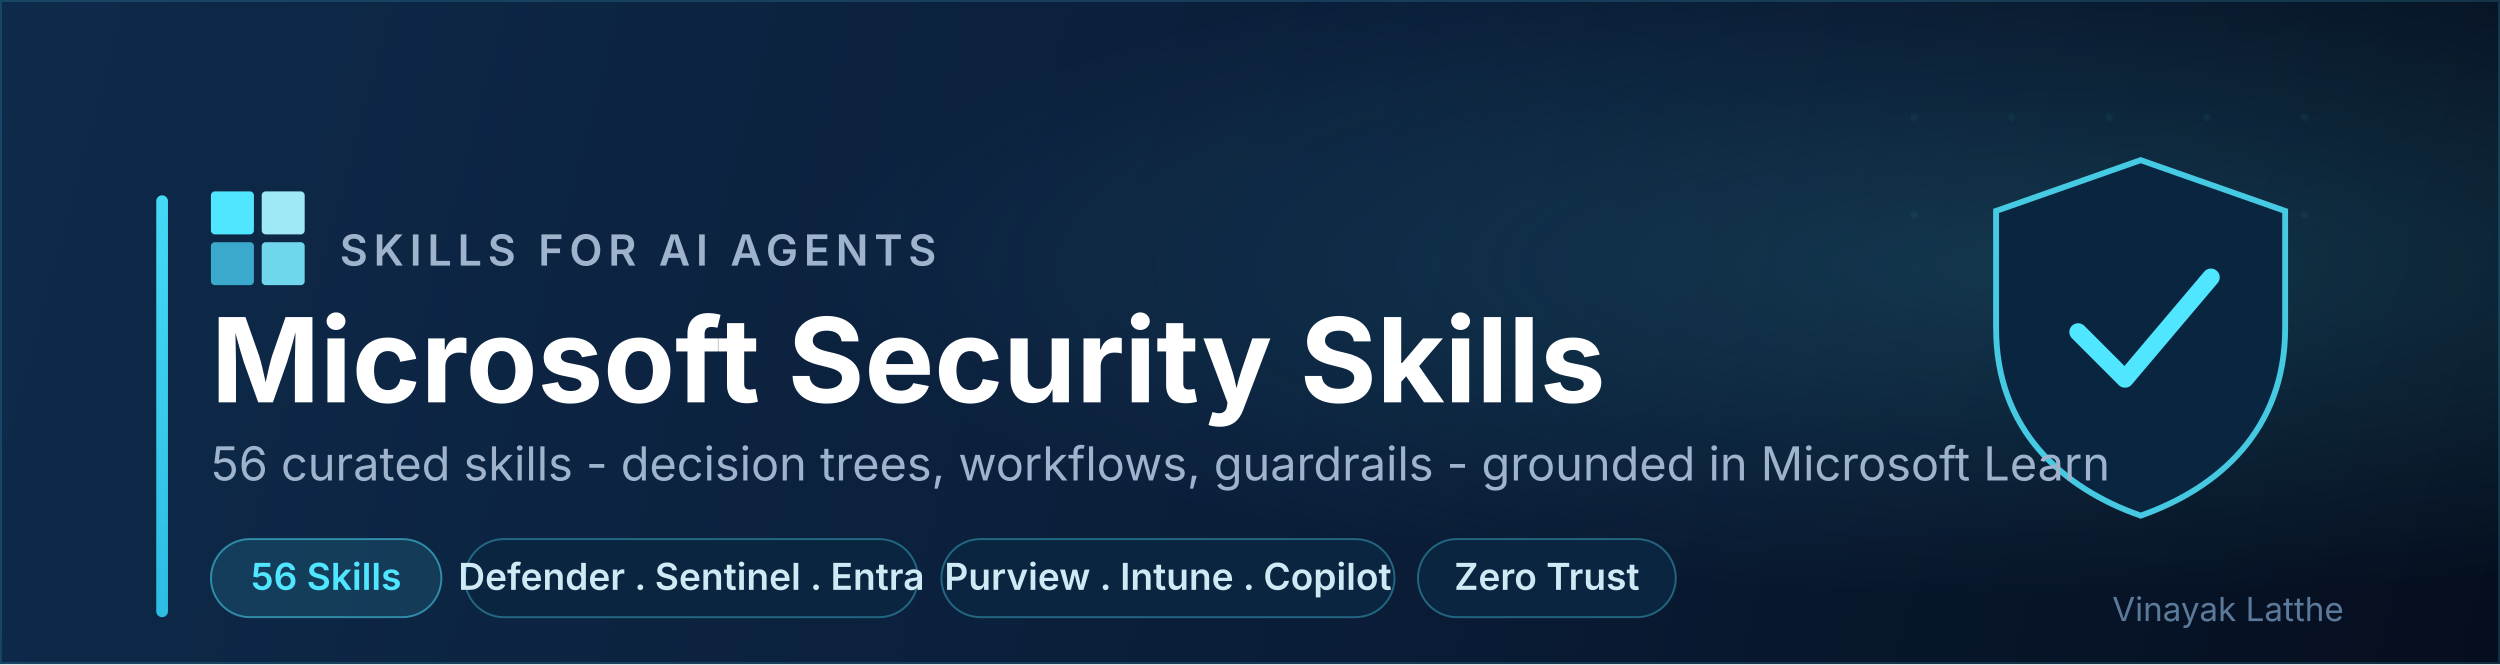
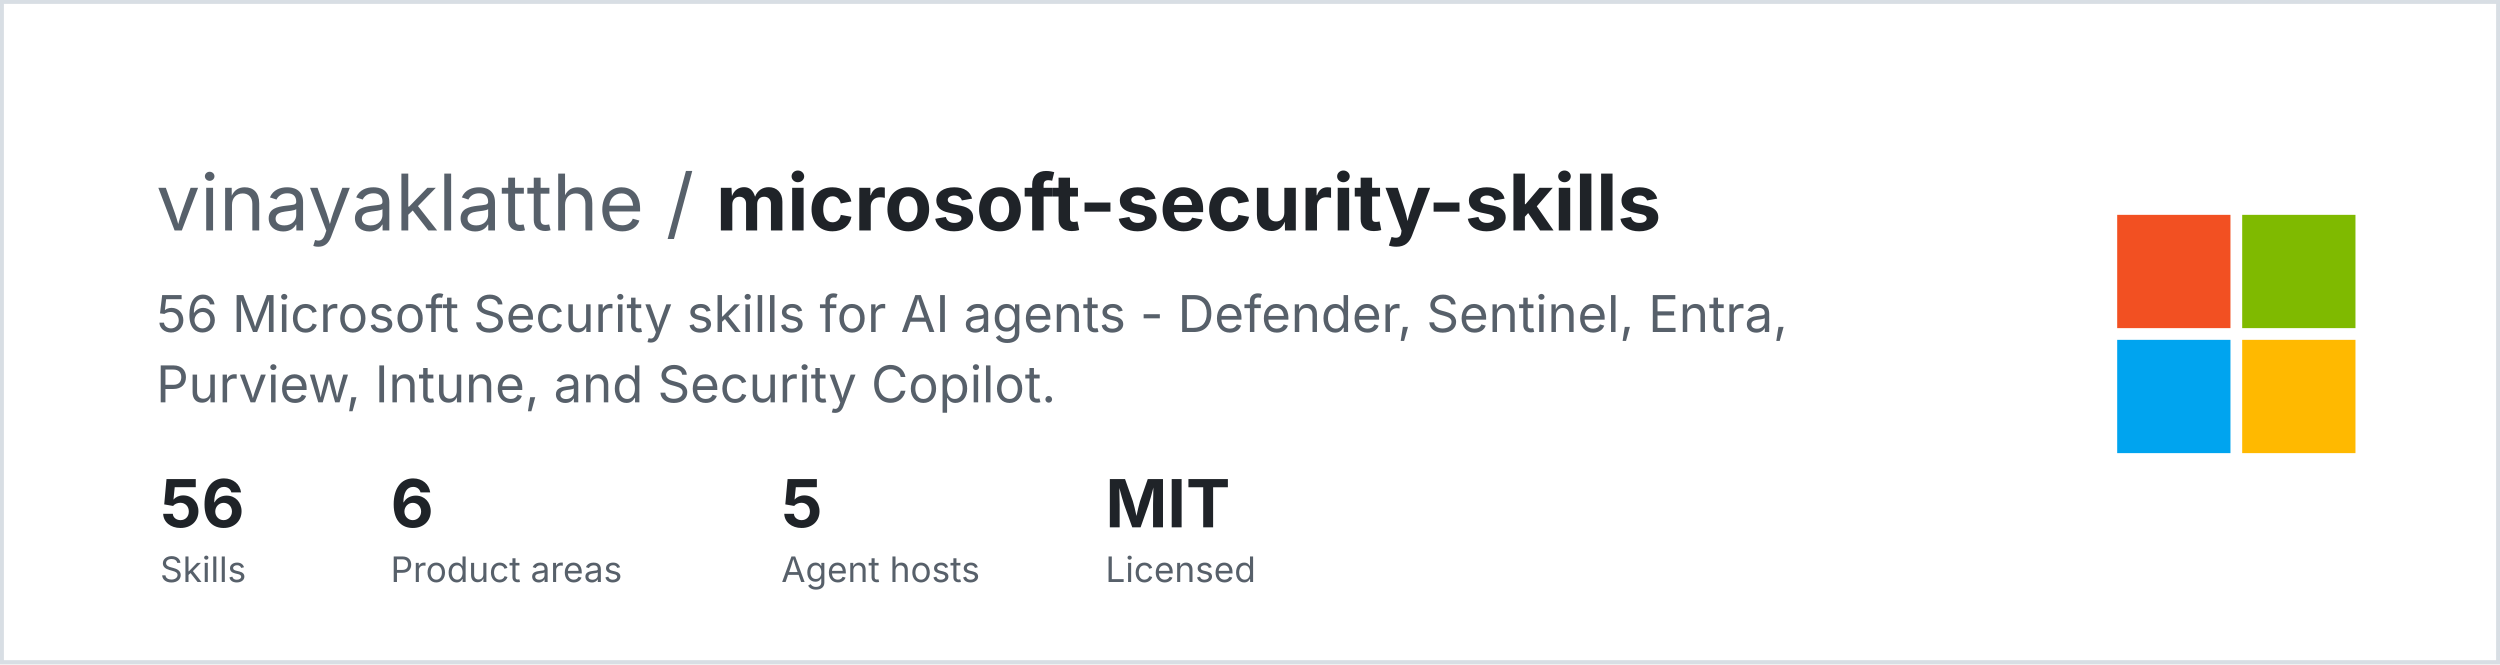
- <svg xmlns="http://www.w3.org/2000/svg" width="1280" height="340" viewBox="0 0 1280 340" fill="none" role="img" aria-label="Microsoft Security Skills">
-   <defs>
-     <linearGradient id="bg" x1="0" y1="0" x2="1280" y2="340" gradientUnits="userSpaceOnUse">
-       <stop offset="0" stop-color="#0E2A4A" />
-       <stop offset="0.55" stop-color="#0A1D38" />
-       <stop offset="1" stop-color="#050E1E" />
-     </linearGradient>
-     <linearGradient id="cyan" x1="0" y1="0" x2="0" y2="340" gradientUnits="userSpaceOnUse">
-       <stop offset="0" stop-color="#50E6FF" />
-       <stop offset="1" stop-color="#2BB9E0" />
-     </linearGradient>
-     <radialGradient id="glow" cx="0.82" cy="0.4" r="0.5">
-       <stop offset="0" stop-color="#50E6FF" stop-opacity="0.16" />
-       <stop offset="1" stop-color="#50E6FF" stop-opacity="0" />
-     </radialGradient>
-   </defs>
-   <rect width="1280" height="340" fill="url(#bg)" />
-   <rect width="1280" height="340" fill="url(#glow)" />
-   <rect x="0.5" y="0.5" width="1279" height="339" fill="none" stroke="#50E6FF" stroke-opacity="0.16" />
-   <g fill="#50E6FF" fill-opacity="0.05">
-     <circle cx="980" cy="60" r="2" />
-     <circle cx="1030" cy="60" r="2" />
-     <circle cx="1080" cy="60" r="2" />
-     <circle cx="1130" cy="60" r="2" />
-     <circle cx="1180" cy="60" r="2" />
-     <circle cx="980" cy="110" r="2" />
-     <circle cx="1030" cy="110" r="2" />
-     <circle cx="1080" cy="110" r="2" />
-     <circle cx="1130" cy="110" r="2" />
-     <circle cx="1180" cy="110" r="2" />
+ <svg xmlns="http://www.w3.org/2000/svg" width="1280" height="340" viewBox="0 0 1280 340" fill="none" role="img" aria-label="microsoft-security-skills">
+   <rect width="1280" height="340" fill="#FFFFFF" />
+   <rect x="1" y="1" width="1278" height="338" fill="none" stroke="#D8DEE4" stroke-width="2" />
+   <text x="80" y="118" font-family="Segoe UI, Inter, Arial, sans-serif" font-size="40" font-weight="400" fill="#57606A" xml:space="preserve">vinayaklatthe / <tspan font-weight="700" fill="#1F2328">microsoft-security-skills</tspan>
+   </text>
+   <text x="80" y="170" font-family="Segoe UI, Inter, Arial, sans-serif" font-size="26" font-weight="400" fill="#57606A">56 Microsoft Security skills for AI agents - Defender, Sentinel, Entra,</text>
+   <text x="80" y="206" font-family="Segoe UI, Inter, Arial, sans-serif" font-size="26" font-weight="400" fill="#57606A">Purview, Intune, and Security Copilot.</text>
+   <g>
+     <text x="82" y="270" font-family="Segoe UI, Inter, Arial, sans-serif" font-size="34" font-weight="700" fill="#1F2328">56</text>
+     <text x="82" y="298" font-family="Segoe UI, Inter, Arial, sans-serif" font-size="18" font-weight="400" fill="#57606A">Skills</text>
+     <text x="200" y="270" font-family="Segoe UI, Inter, Arial, sans-serif" font-size="34" font-weight="700" fill="#1F2328">6</text>
+     <text x="200" y="298" font-family="Segoe UI, Inter, Arial, sans-serif" font-size="18" font-weight="400" fill="#57606A">Product areas</text>
+     <text x="400" y="270" font-family="Segoe UI, Inter, Arial, sans-serif" font-size="34" font-weight="700" fill="#1F2328">5</text>
+     <text x="400" y="298" font-family="Segoe UI, Inter, Arial, sans-serif" font-size="18" font-weight="400" fill="#57606A">Agent hosts</text>
+     <text x="566" y="270" font-family="Segoe UI, Inter, Arial, sans-serif" font-size="34" font-weight="700" fill="#1F2328">MIT</text>
+     <text x="566" y="298" font-family="Segoe UI, Inter, Arial, sans-serif" font-size="18" font-weight="400" fill="#57606A">Licensed</text>
  </g>
-   <rect x="80" y="100" width="6" height="216" rx="3" fill="url(#cyan)" />
-   <g transform="translate(108, 98)">
-     <rect x="0" y="0" width="22" height="22" rx="2" fill="#50E6FF" />
-     <rect x="26" y="0" width="22" height="22" rx="2" fill="#9FE9F7" />
-     <rect x="0" y="26" width="22" height="22" rx="2" fill="#3BA9CC" />
-     <rect x="26" y="26" width="22" height="22" rx="2" fill="#6FD6EC" />
-     <text x="66" y="38" font-family="Segoe UI, Inter, Arial, sans-serif" font-size="22" font-weight="600" letter-spacing="3" fill="#9FB4CC">SKILLS FOR AI AGENTS</text>
+   <g transform="translate(1084, 110)">
+     <rect x="0" y="0" width="58" height="58" fill="#F25022" />
+     <rect x="64" y="0" width="58" height="58" fill="#7FBA00" />
+     <rect x="0" y="64" width="58" height="58" fill="#00A4EF" />
+     <rect x="64" y="64" width="58" height="58" fill="#FFB900" />
  </g>
-   <g transform="translate(1010, 78)">
-     <path d="M86 4 L160 30 V90 C160 142 126 172 86 186 C46 172 12 142 12 90 V30 Z" fill="#0A2540" stroke="#50E6FF" stroke-width="3" stroke-opacity="0.85" />
-     <path d="M54 92 L78 116 L122 64" fill="none" stroke="#50E6FF" stroke-width="9" stroke-linecap="round" stroke-linejoin="round" />
-   </g>
-   <text x="108" y="206" font-family="Segoe UI, Inter, Arial, sans-serif" font-size="60" font-weight="700" fill="#FFFFFF">Microsoft Security Skills</text>
-   <text x="108" y="246" font-family="Segoe UI, Inter, Arial, sans-serif" font-size="24" font-weight="400" fill="#9FB4CC">56 curated skills - decision trees, workflows, guardrails - grounded in Microsoft Learn</text>
-   <g font-family="Segoe UI, Inter, Arial, sans-serif" font-size="19" font-weight="600">
-     <rect x="108" y="276" width="118" height="40" rx="20" fill="#50E6FF" fill-opacity="0.12" stroke="#50E6FF" stroke-opacity="0.5" />
-     <text x="167" y="302" fill="#50E6FF" text-anchor="middle">56 Skills</text>
-     <rect x="238" y="276" width="232" height="40" rx="20" fill="#0A2540" stroke="#50E6FF" stroke-opacity="0.35" />
-     <text x="354" y="302" fill="#CFE9F5" text-anchor="middle">Defender . Sentinel . Entra</text>
-     <rect x="482" y="276" width="232" height="40" rx="20" fill="#0A2540" stroke="#50E6FF" stroke-opacity="0.35" />
-     <text x="598" y="302" fill="#CFE9F5" text-anchor="middle">Purview . Intune . Copilot</text>
-     <rect x="726" y="276" width="132" height="40" rx="20" fill="#0A2540" stroke="#50E6FF" stroke-opacity="0.35" />
-     <text x="792" y="302" fill="#CFE9F5" text-anchor="middle">Zero Trust</text>
-   </g>
-   <text x="1200" y="318" font-family="Segoe UI, Inter, Arial, sans-serif" font-size="17" fill="#5C7A99" text-anchor="end">Vinayak Latthe</text>
</svg>
